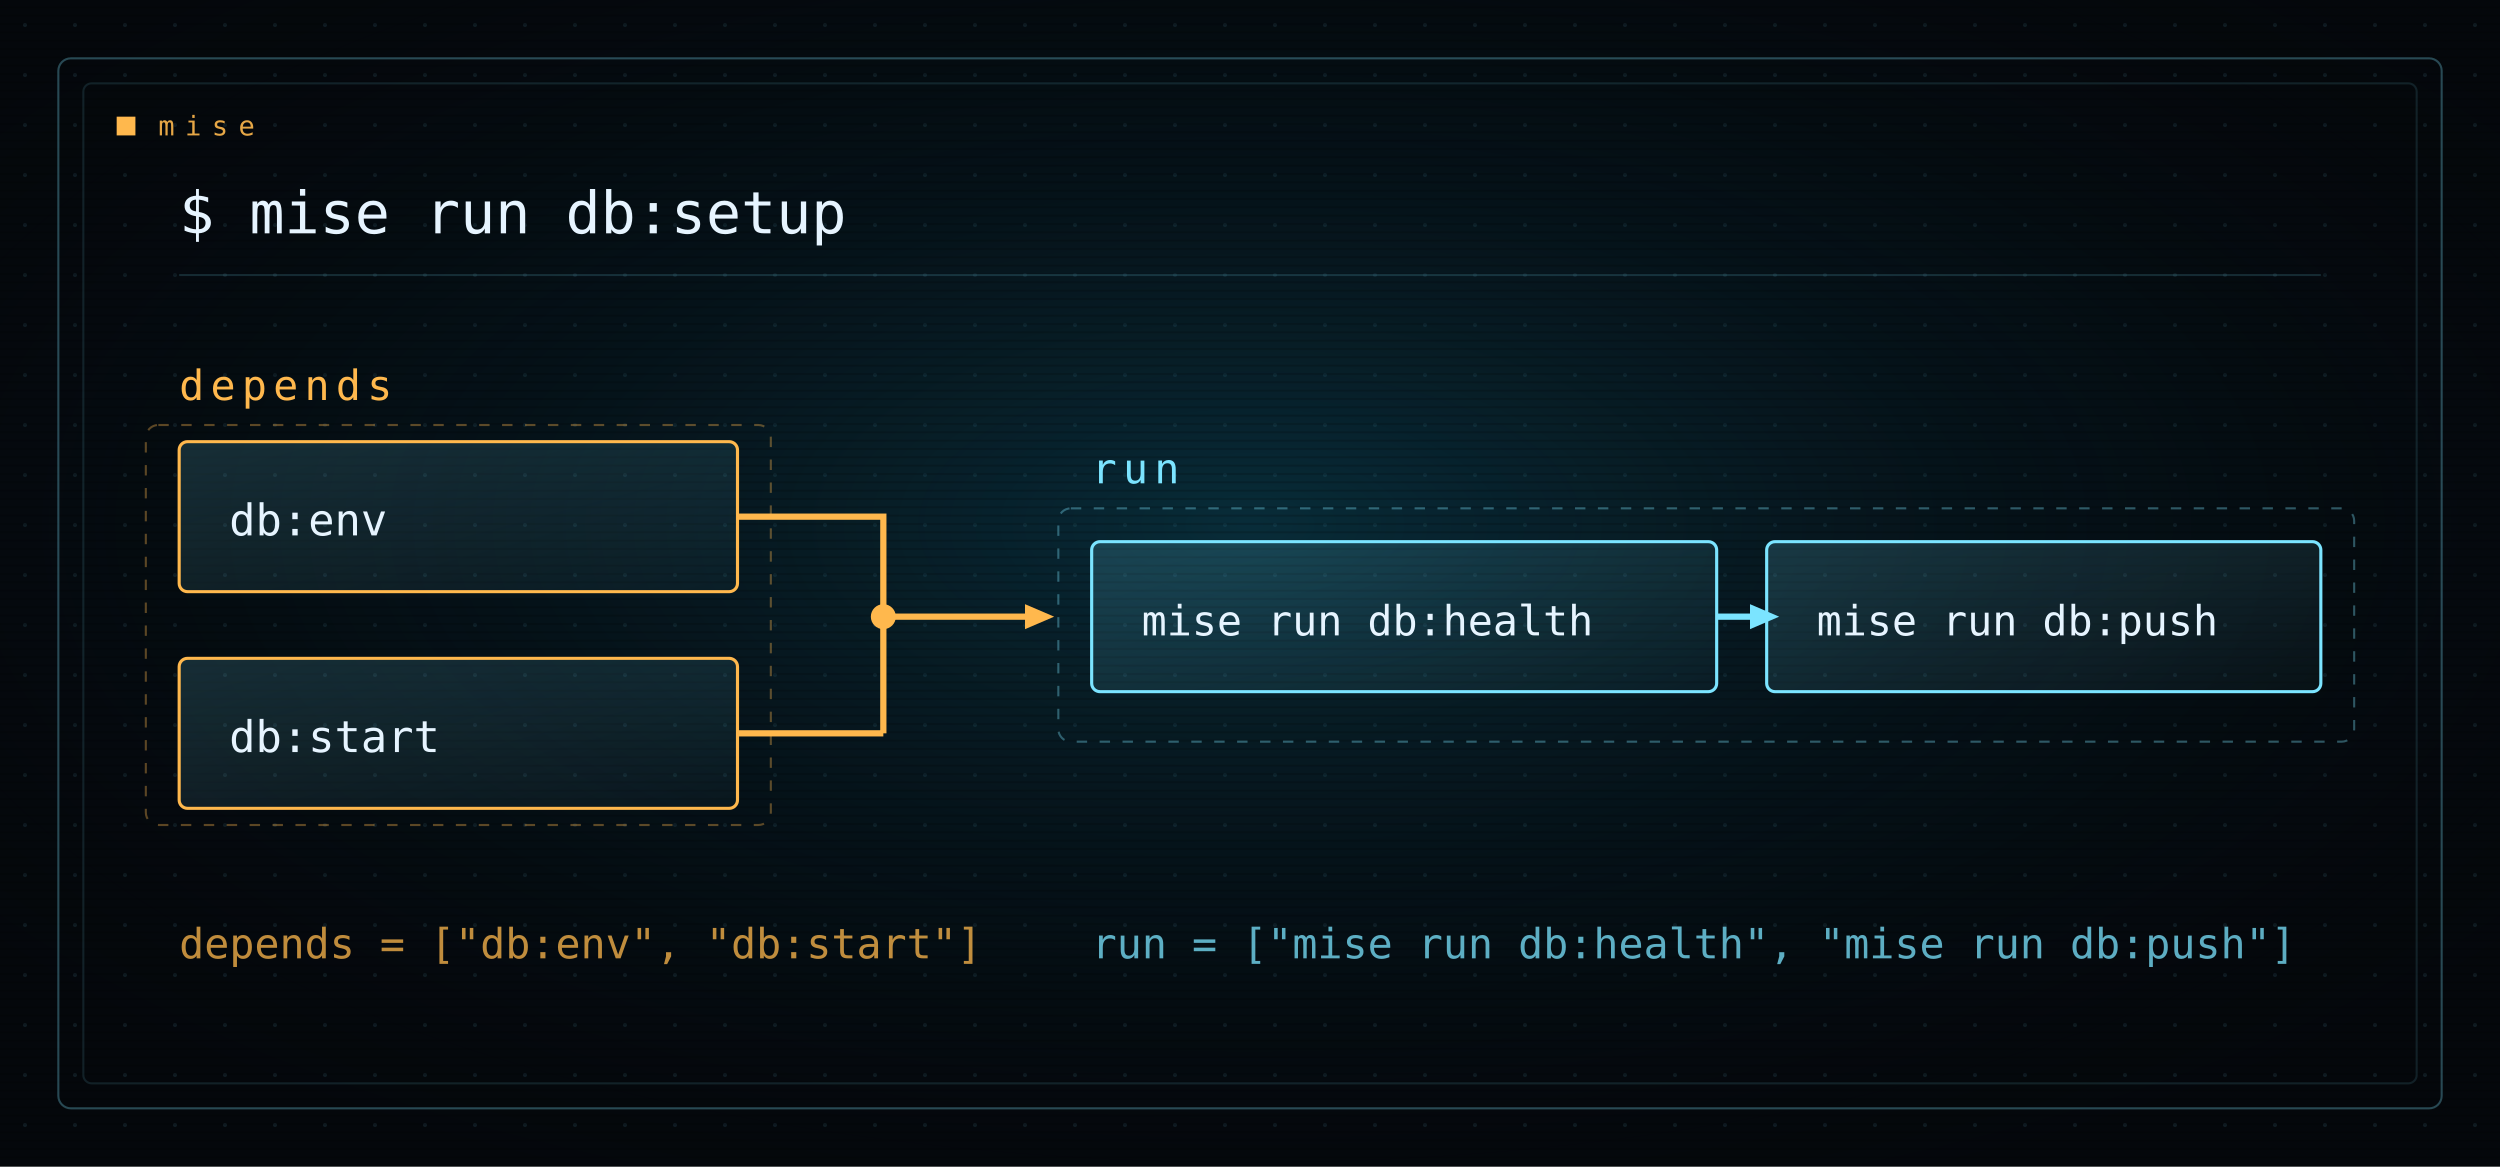
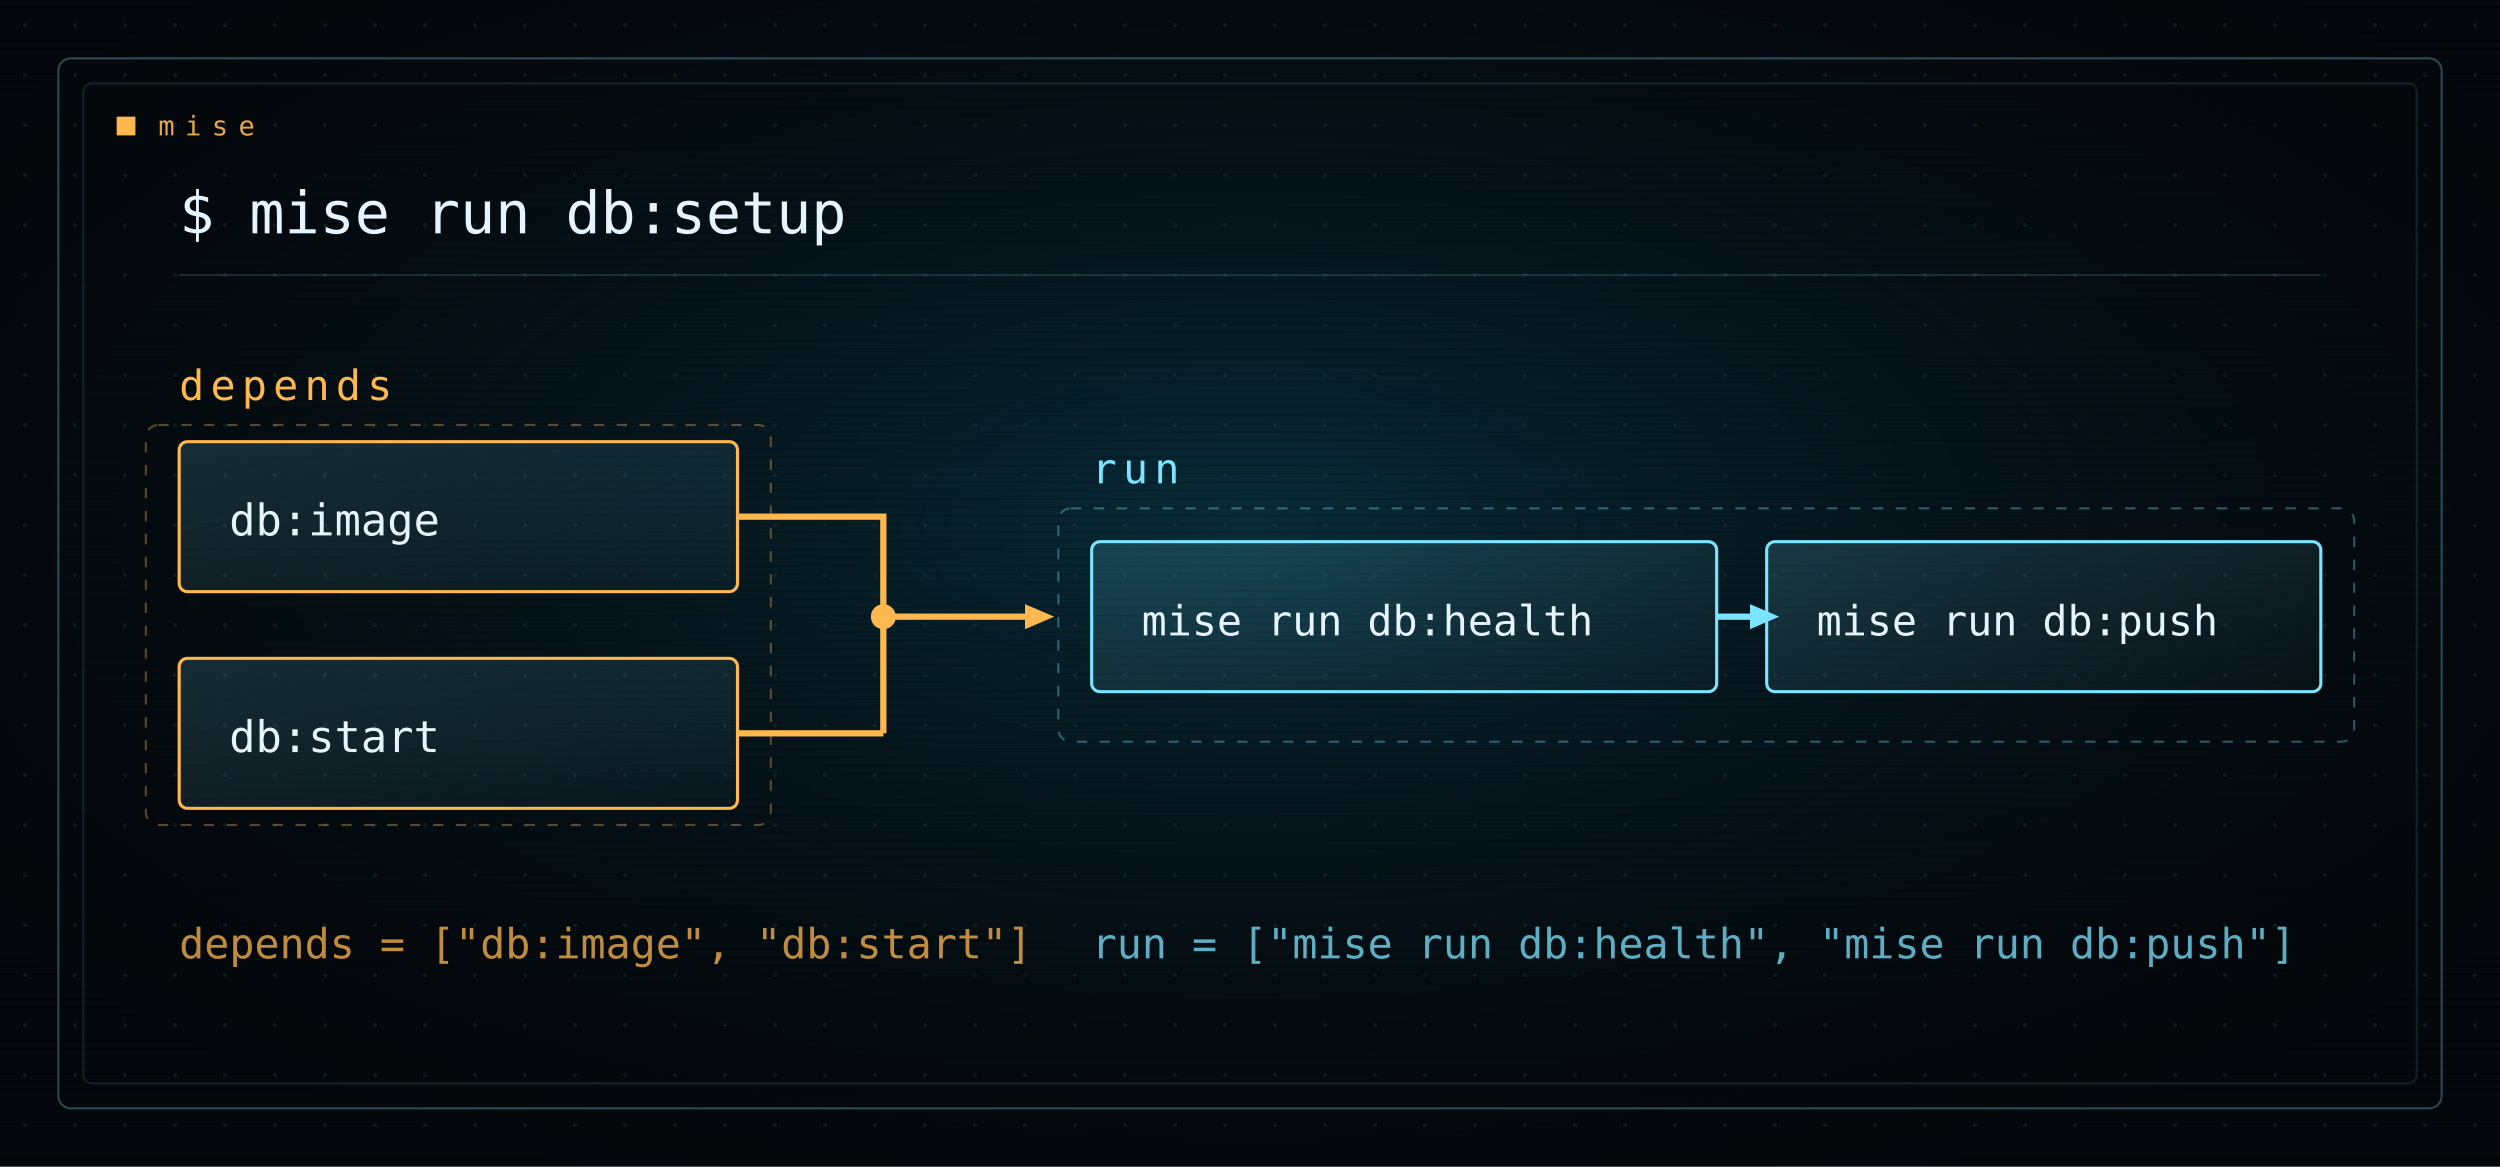
<svg xmlns="http://www.w3.org/2000/svg" viewBox="0 0 1200 560" width="1200" height="560" font-family="ui-monospace, 'JetBrains Mono', 'SFMono-Regular', Menlo, monospace">
  <defs>
    <radialGradient id="gB" cx="0.5" cy="0.45" r="0.65">
      <stop offset="0" stop-color="#0d5a72" stop-opacity="0.45" />
      <stop offset="1" stop-color="#04070B" stop-opacity="0" />
    </radialGradient>
    <pattern id="dotB" width="24" height="24" patternUnits="userSpaceOnUse">
      <circle cx="12" cy="12" r="1" fill="rgba(123,228,255,0.10)" />
    </pattern>
    <pattern id="scB" width="4" height="4" patternUnits="userSpaceOnUse">
      <rect width="4" height="1" y="3" fill="rgba(0,0,0,0.3)" />
    </pattern>
    <linearGradient id="chipB" x1="0" y1="0" x2="1" y2="1">
      <stop offset="0" stop-color="rgba(123,228,255,0.16)" />
      <stop offset="1" stop-color="rgba(123,228,255,0.03)" />
    </linearGradient>
    <filter id="glB" x="-40%" y="-200%" width="180%" height="500%">
      <feGaussianBlur stdDeviation="3.5" />
    </filter>
  </defs>
  <rect width="1200" height="560" fill="#04070B" />
  <rect width="1200" height="560" fill="url(#dotB)" />
  <rect width="1200" height="560" fill="url(#gB)" />
  <rect width="1200" height="560" fill="url(#scB)" opacity="0.5" />
  <g stroke="rgba(123,228,255,0.3)" fill="none">
    <rect x="28" y="28" width="1144" height="504" rx="6" />
    <rect x="40" y="40" width="1120" height="480" rx="4" stroke="rgba(123,228,255,0.12)" />
  </g>
  <rect x="56" y="56" width="9" height="9" fill="#ffb84d" />
  <text x="76" y="65" font-size="13" letter-spacing="5" fill="rgba(255,184,77,0.9)">mise</text>
  <text x="86" y="112" font-size="28" fill="#e6f4ff">$ mise run db:setup</text>
  <path d="M86 132H1114" stroke="rgba(123,228,255,0.15)" />
  <text x="86" y="192" font-size="20" letter-spacing="3" fill="#ffb84d">depends</text>
  <g>
    <rect x="86" y="212" width="268" height="72" rx="4" fill="url(#chipB)" stroke="#ffb84d" stroke-width="1.5" />
-     <text x="110" y="257" font-size="21" fill="#e6f4ff">db:env</text>
+     <text x="110" y="257" font-size="21" fill="#e6f4ff">db:image</text>
  </g>
  <g>
    <rect x="86" y="316" width="268" height="72" rx="4" fill="url(#chipB)" stroke="#ffb84d" stroke-width="1.5" />
    <text x="110" y="361" font-size="21" fill="#e6f4ff">db:start</text>
  </g>
  <g fill="none" stroke="#ffb84d" stroke-width="3">
    <path d="M354 248H424V352" />
    <path d="M354 352H424" />
    <path d="M424 296H492" />
  </g>
  <path d="M492 290l14 6-14 6z" fill="#ffb84d" />
  <circle cx="424" cy="296" r="6" fill="#ffb84d" />
  <text x="524" y="232" font-size="20" letter-spacing="3" fill="#7be4ff">run</text>
  <g>
    <rect x="524" y="260" width="300" height="72" rx="4" fill="url(#chipB)" stroke="#7be4ff" stroke-width="1.5" />
    <text x="548" y="305" font-size="20" fill="#e6f4ff">mise run db:health</text>
  </g>
  <g>
    <rect x="848" y="260" width="266" height="72" rx="4" fill="url(#chipB)" stroke="#7be4ff" stroke-width="1.5" />
    <text x="872" y="305" font-size="20" fill="#e6f4ff">mise run db:push</text>
  </g>
  <path d="M824 296H840" stroke="#7be4ff" stroke-width="3" />
  <path d="M840 290l14 6-14 6z" fill="#7be4ff" />
  <g stroke="rgba(255,184,77,0.35)" fill="none" stroke-dasharray="5 6">
    <rect x="70" y="204" width="300" height="192" rx="6" />
  </g>
  <g stroke="rgba(123,228,255,0.35)" fill="none" stroke-dasharray="5 6">
    <rect x="508" y="244" width="622" height="112" rx="6" />
  </g>
-   <text x="86" y="460" font-size="20" fill="rgba(255,184,77,0.75)">depends = ["db:env", "db:start"]</text>
+   <text x="86" y="460" font-size="20" fill="rgba(255,184,77,0.75)">depends = ["db:image", "db:start"]</text>
  <text x="524" y="460" font-size="20" fill="rgba(123,228,255,0.75)">run = ["mise run db:health", "mise run db:push"]</text>
</svg>
